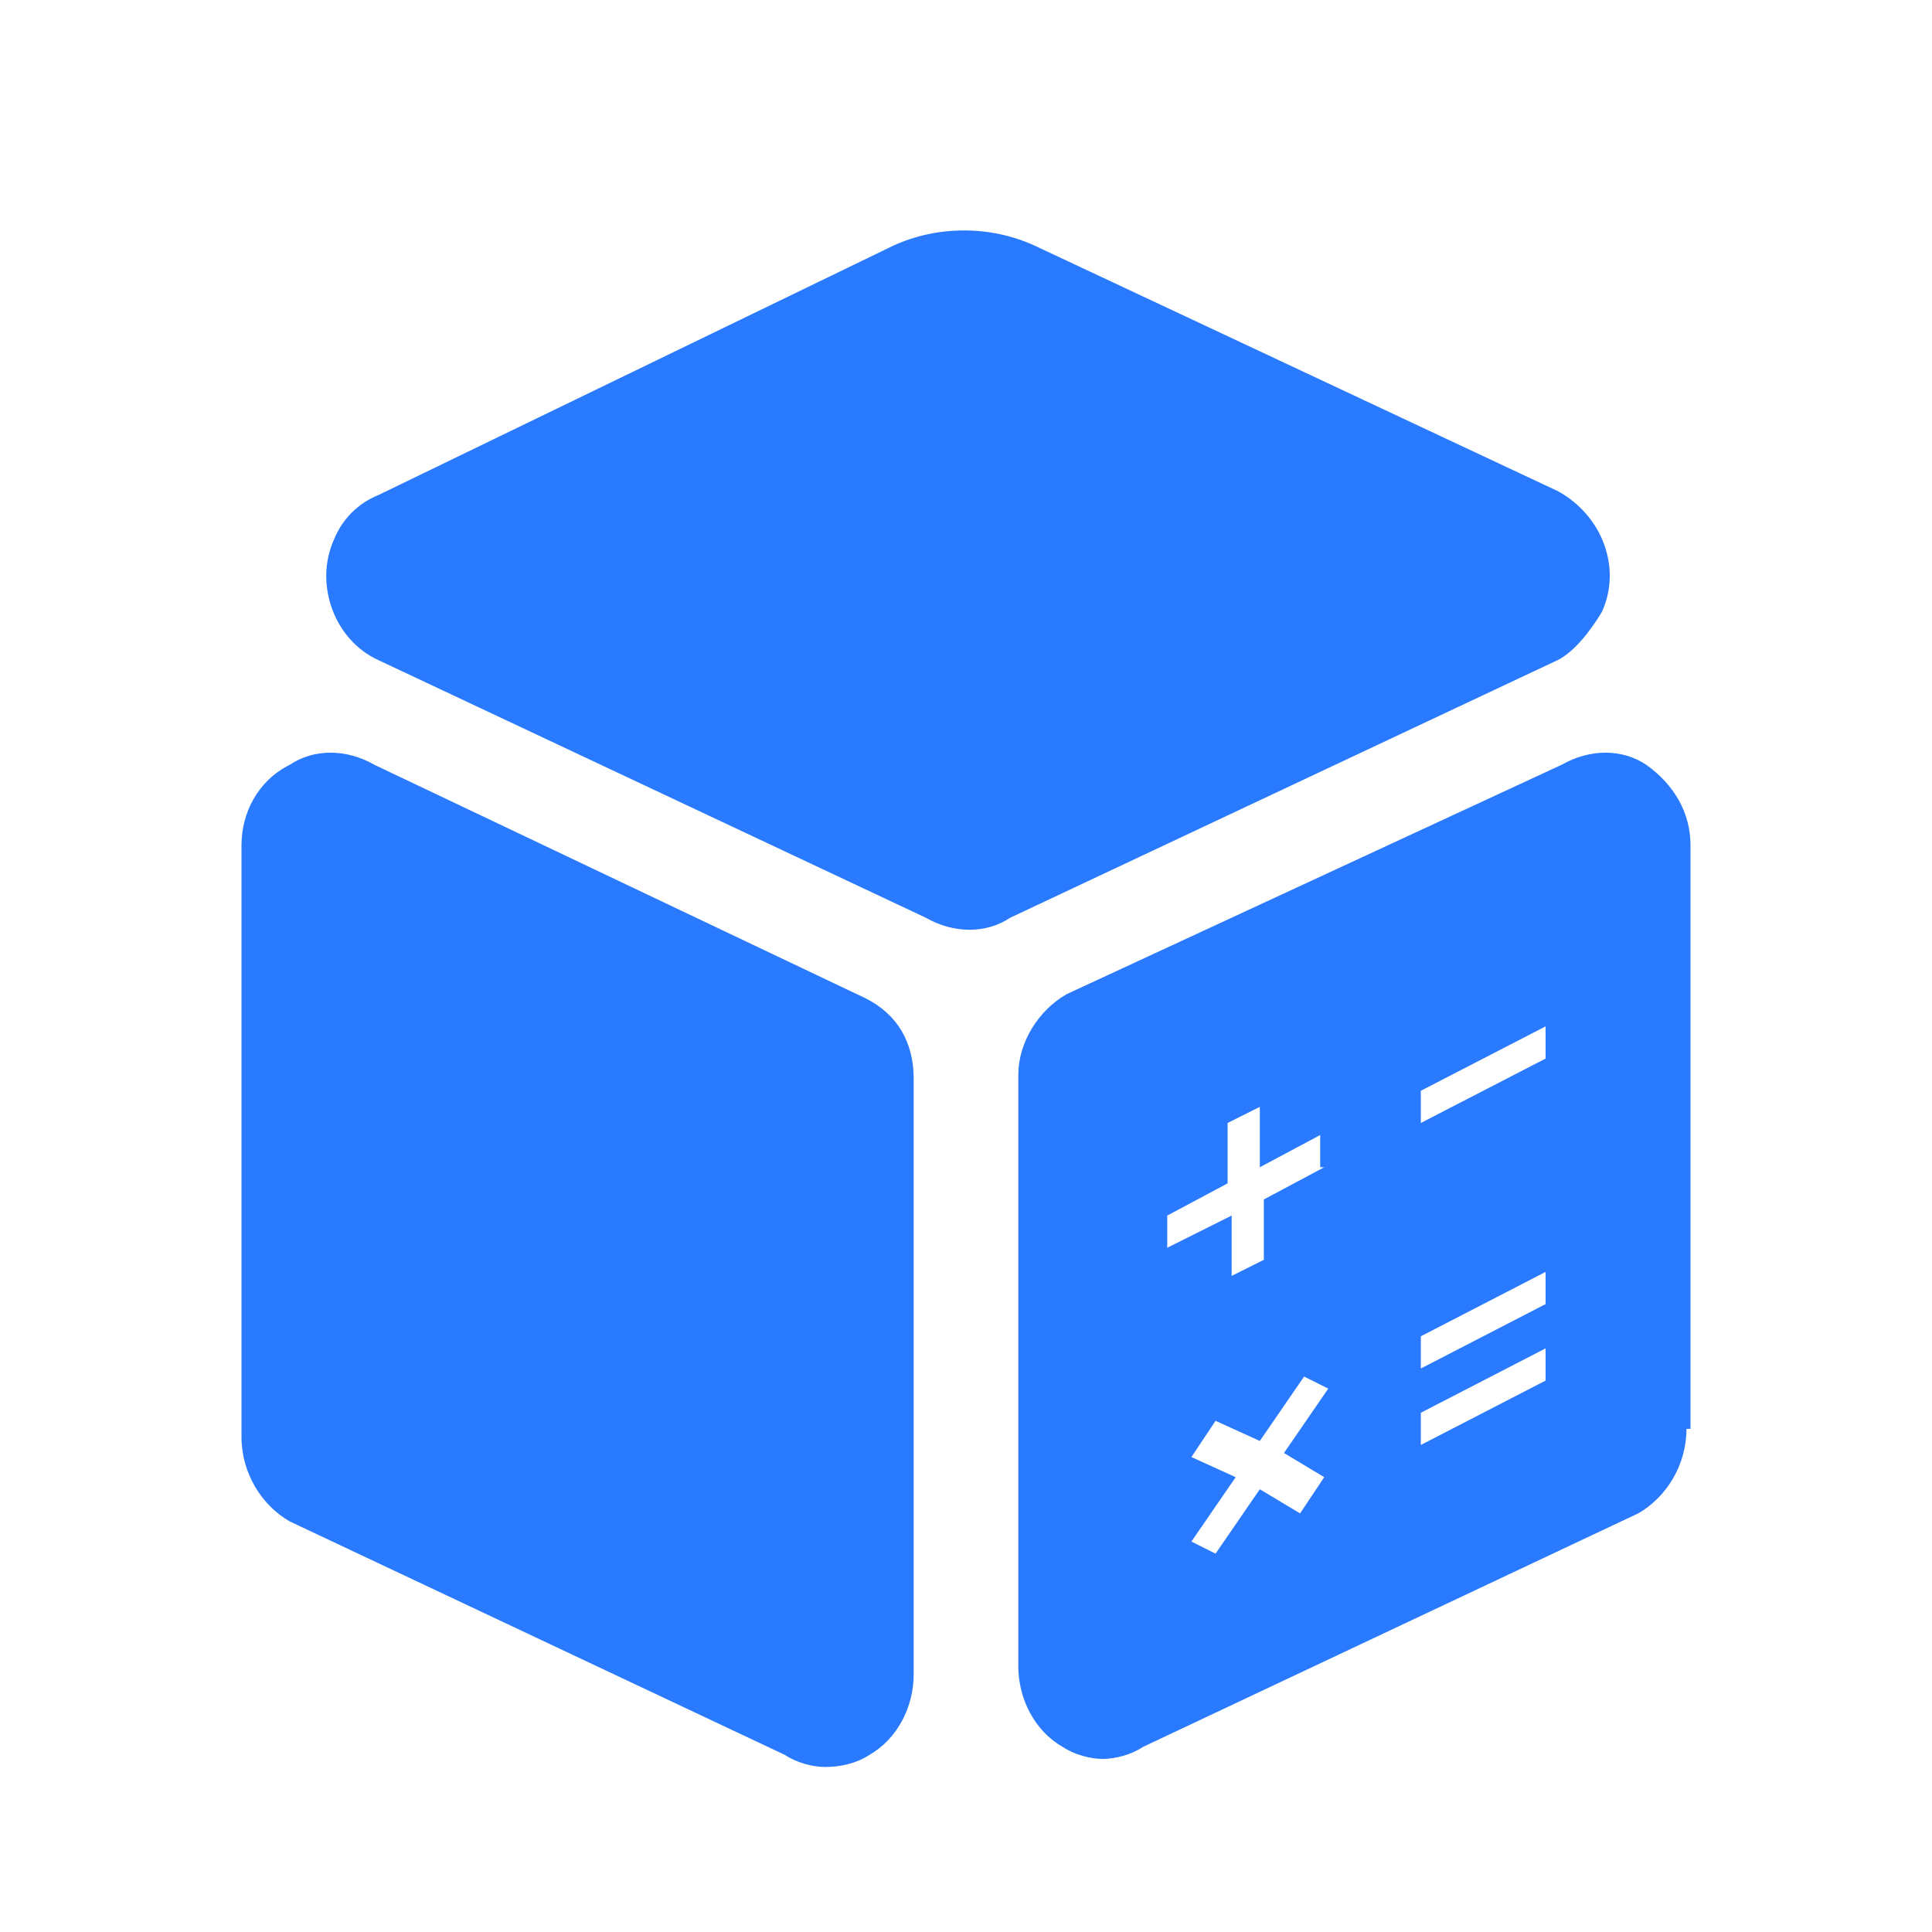
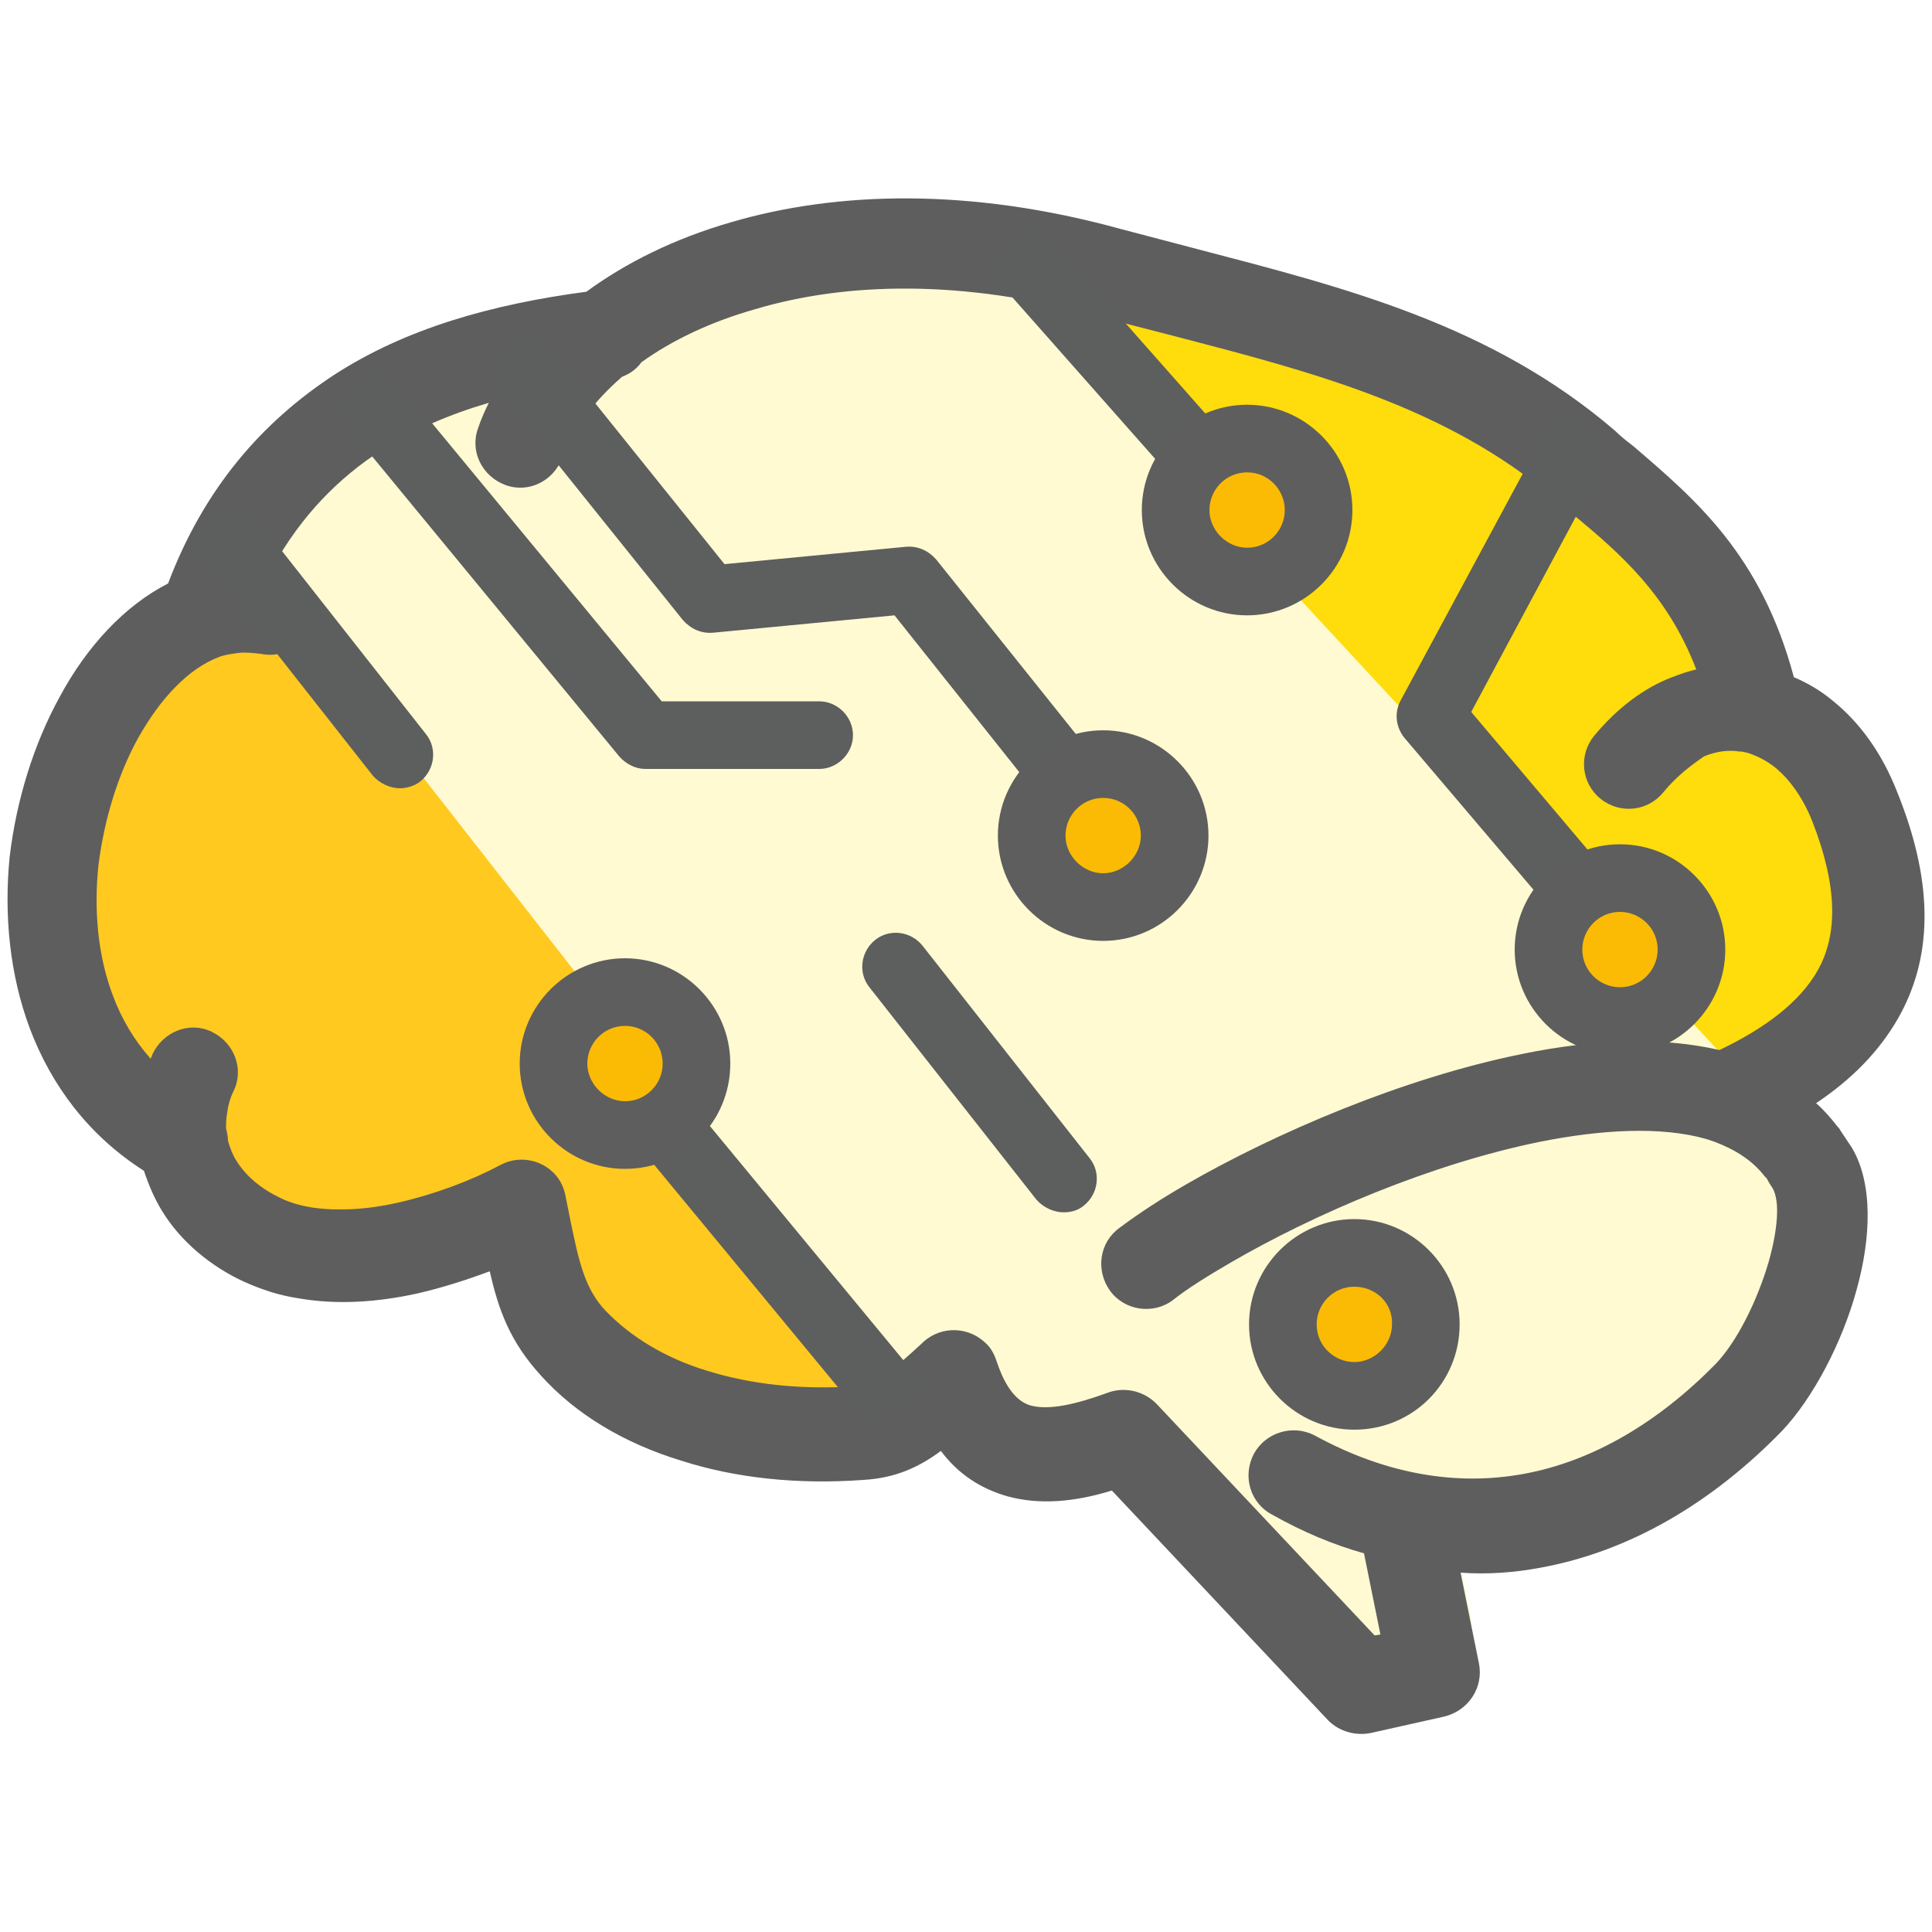
- <svg xmlns="http://www.w3.org/2000/svg" t="1687444420886" class="icon" viewBox="0 0 1024 1024" version="1.1" p-id="1526" width="200" height="200">
-   <path d="M458.667 529.067L198.4 405.333c-14.933-8.533-32-8.533-44.8 0-17.067 8.533-25.6 25.6-25.6 42.667v313.6c0 19.2 10.667 36.267 25.6 44.8l262.4 123.733c6.4 4.267 14.933 6.4 21.333 6.4 8.533 0 17.067-2.133 23.467-6.4 14.933-8.533 23.467-25.6 23.467-42.667V571.733c0-19.2-8.533-34.133-25.6-42.667zM849.067 324.267c10.667-23.467 0-51.2-23.467-64l-277.333-130.133c-23.467-10.667-51.2-10.667-74.667 0L200.533 262.4c-10.667 4.267-19.2 12.8-23.467 23.467-10.667 23.467 0 53.333 23.467 64L490.667 486.4c14.933 8.533 32 8.533 44.8 0l290.133-136.533c8.533-4.267 17.067-14.933 23.467-25.6zM872.533 405.333c-12.8-8.533-29.867-8.533-44.8 0l-262.4 121.6c-14.933 8.533-25.6 25.6-25.6 42.667v313.6c0 17.067 8.533 34.133 23.467 42.667 6.4 4.267 14.933 6.4 21.333 6.4 6.4 0 14.933-2.133 21.333-6.4l262.4-123.733c14.933-8.533 25.6-25.6 25.6-44.8h2.133V448c0-17.067-8.533-32-23.467-42.667z m-170.667 377.6l-12.8 19.2-21.333-12.8-23.467 34.133-12.8-6.4 23.467-34.133-23.467-10.667 12.8-19.2 23.467 10.667 23.467-34.133 12.8 6.4-23.467 34.133 21.333 12.8z m0-164.267l-32 17.067v32l-17.067 8.533v-32L618.667 661.333v-17.067l32-17.067v-32l17.067-8.533V618.667l32-17.067v17.067z m117.333 113.067l-66.133 34.133v-17.067l66.133-34.133v17.067z m0-40.533L753.067 725.333v-17.067l66.133-34.133v17.067z m0-130.133l-66.133 34.133v-17.067l66.133-34.133v17.067z" fill="#297AFF" p-id="1527" />
+ <svg xmlns="http://www.w3.org/2000/svg" t="1718467114526" class="icon" viewBox="0 0 1024 1024" version="1.1" p-id="2291" width="48" height="48">
+   <path d="M938.496 357.376c7.168 3.072 13.824 7.168 19.968 12.288 13.312 10.752 24.576 26.112 32.256 46.08 19.456 48.64 16.896 84.992 0.512 114.176-9.728 17.408-24.064 31.232-41.472 43.008 4.096 3.584 7.68 7.68 10.752 11.776l1.536 1.536c2.048 2.56 4.096 5.632 5.632 8.704 10.752 18.432 9.728 45.568 2.56 71.68-7.68 27.136-22.016 54.784-37.888 71.168-35.328 36.352-76.8 60.928-122.368 69.12-12.8 2.048-26.624 3.072-39.936 2.56l9.216 46.08c2.56 12.288-5.12 24.064-17.408 26.624l-37.376 8.192c-7.68 1.536-15.872-0.512-21.504-6.656L593.92 768c-18.944 5.632-36.864 7.168-52.736 3.072-13.312-3.584-25.088-11.264-33.792-23.04-11.264 8.704-23.04 13.824-38.912 14.848-33.792 2.56-65.024-1.024-92.16-9.728-28.672-9.216-53.248-23.552-71.168-43.008-15.872-16.896-21.504-33.28-26.112-52.736-11.776 4.608-24.064 8.704-36.864 11.264-19.968 4.096-40.448 5.632-60.416 2.56-9.728-1.536-18.944-4.608-27.648-8.192-17.408-8.192-32.256-20.48-41.472-35.84-4.096-6.144-7.168-13.312-9.216-20.48-28.16-18.432-47.104-43.52-57.344-71.68-10.24-27.648-13.312-57.856-10.24-87.552 3.072-29.184 11.776-57.344 25.088-80.896 13.824-25.088 32.768-45.568 54.784-57.344 18.432-47.616 47.104-81.92 83.968-105.472 36.352-23.04 79.36-35.84 127.488-41.984 19.968-14.848 44.544-27.136 73.216-35.328 53.248-15.36 120.832-17.408 197.12 3.072 13.312 3.584 26.112 7.168 38.912 10.24 75.264 19.456 148.48 38.4 210.944 92.16 2.048 2.048 5.632 4.608 9.216 7.68 31.744 27.136 65.024 55.296 81.92 117.76z" fill="#FFFAD2" p-id="2292" />
+   <path d="M969.216 620.032c-1.536-5.632-3.072-11.264-6.144-15.872-2.048-3.072-3.584-6.144-5.632-8.704l-1.536-1.536c-3.072-4.096-6.656-8.192-10.752-11.776 17.408-11.776 31.744-25.6 41.472-43.008 16.384-29.184 18.944-66.048-0.512-114.176-8.192-19.968-19.456-35.328-32.256-46.08-6.144-5.12-12.8-9.216-19.968-12.288-16.896-62.464-49.664-90.112-81.92-116.736-3.584-3.072-7.168-5.632-9.216-7.68-62.464-53.76-136.192-72.704-210.944-92.16-12.8-3.072-25.6-6.656-38.912-10.24-28.672-7.68-55.808-12.288-81.92-14.336l458.24 494.592z" fill="#FFDC0B" p-id="2293" />
+   <path d="M125.952 286.208c-3.584 7.68-7.168 15.36-10.752 23.552-22.016 11.264-40.448 31.744-54.784 57.344C47.616 390.656 38.912 418.816 35.84 448c-3.072 29.184 0 59.904 10.24 87.552 10.752 28.16 29.184 53.248 57.344 71.68 2.048 7.168 5.12 13.824 9.216 20.48 9.728 15.36 24.576 27.648 41.472 35.84 8.704 4.096 17.92 6.656 27.648 8.192 19.456 3.072 40.448 1.536 60.416-2.56 12.8-2.56 25.088-6.656 36.864-11.264 4.608 19.456 10.24 35.84 26.112 52.736 17.92 18.944 42.496 33.792 71.168 43.008 27.136 8.704 58.368 11.776 92.16 9.728 9.728-0.512 17.92-3.072 25.088-6.656L125.952 286.208z" fill="#FFC91F" p-id="2294" />
+   <path d="M950.784 358.912c7.168 3.072 14.336 7.168 20.992 12.8 13.824 11.264 25.6 27.136 33.792 48.128 20.48 50.688 17.92 89.088 0.512 119.808-10.24 17.92-25.088 32.768-43.52 45.056 4.096 3.584 7.68 7.68 11.264 12.288 0.512 0.512 1.024 1.024 1.536 2.048l6.144 9.216c11.264 18.944 10.24 47.616 2.56 75.264-7.68 28.16-23.04 57.344-39.424 74.752-36.864 37.888-80.384 64-128.512 72.704-13.824 2.56-27.648 3.584-41.984 2.56l9.728 48.128c2.56 12.8-5.632 25.088-18.432 28.16l-38.912 8.704c-7.68 1.536-16.384-0.512-22.528-6.656l-114.688-121.856c-19.968 6.144-38.4 7.68-55.296 3.072-14.336-4.096-26.112-11.776-35.328-24.064-11.776 8.704-24.064 14.336-40.96 15.36-35.328 2.56-68.096-1.024-96.768-10.24-30.208-9.216-55.808-24.576-74.24-45.056-16.384-17.92-22.528-34.816-27.136-55.296-12.288 4.608-25.088 8.704-38.4 11.776-20.992 4.608-42.496 6.144-62.976 2.56-10.24-1.536-19.456-4.608-28.672-8.704-17.92-8.192-33.792-21.504-43.52-37.376-4.096-6.656-7.168-13.824-9.728-21.504-29.696-18.944-49.152-45.568-60.416-75.264C5.12 516.608 2.048 484.864 5.12 454.144c3.584-30.208 12.8-59.904 26.624-84.992 14.336-26.624 34.304-48.128 57.344-59.904 18.944-50.176 49.664-85.504 88.064-110.592 37.888-24.576 83.456-37.376 133.632-44.032 20.992-15.36 46.592-28.16 76.8-36.864 55.808-16.384 126.464-18.432 206.336 3.584 13.824 3.584 27.136 7.168 40.96 10.752 78.336 20.48 155.648 39.936 221.184 96.256 2.048 2.048 5.632 5.12 9.728 8.192 32.768 28.16 67.584 57.344 84.992 122.368zM881.664 419.84c-8.192 10.24-23.04 11.776-33.28 3.584-10.24-8.192-11.776-23.04-3.584-33.28 12.288-14.848 26.624-25.6 41.472-31.232 4.096-1.536 8.192-3.072 12.8-4.096-15.36-39.936-40.448-61.44-65.024-81.92-2.56-2.56-5.632-4.608-9.728-8.192-57.344-49.152-129.024-67.584-201.728-86.528-13.824-3.584-28.16-7.168-41.472-10.752-70.656-19.456-132.608-17.92-180.736-3.584-23.552 6.656-44.032 16.384-60.416 28.16-2.56 3.584-6.144 6.144-10.24 7.68-15.36 13.312-26.112 28.16-31.744 43.008-4.608 12.288-17.92 18.944-30.208 14.336-12.288-4.608-18.944-17.92-14.336-30.208 1.536-4.608 3.584-9.216 5.632-13.312-20.992 6.144-39.936 14.336-56.832 25.088-23.04 14.848-42.496 34.816-57.344 61.44h1.536c12.8 2.048 22.016 14.336 19.456 27.136s-14.336 22.016-27.136 19.456c-4.096-0.512-8.704-1.024-12.8-0.512-3.584 0.512-7.168 1.024-9.728 2.048-16.384 6.144-31.232 22.016-43.008 43.008-10.752 19.456-17.92 43.008-20.992 67.072-2.56 23.552-0.512 48.128 7.68 69.632 4.608 12.288 11.264 23.552 19.968 33.28l1.024-2.56c5.632-11.776 19.456-17.408 31.232-11.776s17.408 19.456 11.776 31.232c-2.048 4.096-3.072 8.192-3.584 12.288-0.512 2.56-0.512 5.632-0.512 7.68 0.512 2.048 1.024 4.608 1.024 6.656 1.024 3.584 2.56 7.68 4.608 10.752 5.12 8.192 13.312 14.848 23.04 19.456 5.12 2.56 10.752 4.096 16.896 5.12 13.824 2.048 29.696 1.024 45.568-2.56 19.968-4.608 38.912-11.776 54.272-19.968 11.264-6.144 26.112-2.048 32.256 9.728 1.024 2.048 1.536 3.584 2.048 5.632l3.072 15.36c4.096 19.456 7.168 34.816 18.432 46.592 13.312 13.824 31.744 25.088 53.76 31.744 23.04 7.168 49.664 10.24 79.36 8.192 10.24-1.024 20.48-9.728 34.816-23.04l0.512-0.512c9.728-8.704 24.576-8.192 33.792 1.536 2.56 2.56 4.096 6.144 5.12 9.216 4.608 13.824 10.752 20.992 17.92 23.04 9.728 2.56 23.552-0.512 40.448-6.656 9.216-3.584 19.456-1.024 26.112 5.632l115.712 122.88 3.072-0.512-8.704-43.008c-16.384-4.608-32.256-11.264-48.64-20.48-11.776-6.144-15.872-20.48-9.728-32.256 6.144-11.264 20.48-15.872 32.256-9.728 38.4 20.992 75.776 26.624 110.08 20.48 37.376-6.656 72.192-27.648 102.4-58.368 11.264-11.776 22.016-33.28 28.16-54.272 4.608-16.384 6.144-31.744 2.048-38.912-1.024-1.536-2.048-3.072-3.072-5.12l-1.024-1.024c-6.656-8.704-15.872-14.336-26.624-18.432l-4.608-1.536c-23.552-6.656-54.784-5.12-88.064 1.536-57.856 11.776-119.808 38.4-163.84 64-12.288 7.168-23.04 13.824-30.72 19.968-10.24 7.68-25.6 5.632-33.28-5.12s-5.632-25.6 5.12-33.28c10.24-7.68 22.016-15.36 35.328-23.04 47.104-27.136 114.688-56.32 178.176-69.12 37.376-7.68 73.728-9.216 104.448-2.048 23.552-11.264 42.496-25.088 52.224-42.496 10.24-18.432 10.752-43.52-3.072-78.848-5.12-12.8-12.288-22.528-19.968-28.672-4.608-3.584-9.728-6.144-14.848-7.68-1.024 0-2.048-0.512-2.56-0.512h-1.024c-6.144-1.024-12.8 0-18.944 2.56-6.656 4.608-14.336 10.24-21.504 18.944z" fill="#5E5E5E" p-id="2295" />
+   <path d="M563.712 428.032c-5.12 0-10.24-2.048-13.824-6.656L474.112 326.144l-96.256 9.216c-6.144 0.512-11.776-2.048-15.872-6.656L266.24 209.408c-6.144-7.68-5.12-18.944 2.56-25.088 7.68-6.144 18.944-5.12 25.088 2.56L384 299.008l96.256-9.216c6.144-0.512 11.776 2.048 15.872 6.656l81.92 102.4c6.144 7.68 5.12 18.944-2.56 25.088-4.096 2.56-7.68 4.096-11.776 4.096z" fill="#5D5E5E" p-id="2296" />
+   <path d="M434.176 407.552h-92.16c-5.12 0-10.24-2.56-13.824-6.656l-143.36-174.08c-6.144-7.68-5.12-18.944 2.56-25.088 7.68-6.144 18.944-5.12 25.088 2.56l138.24 167.424h83.456c9.728 0 17.92 8.192 17.92 17.92s-8.192 17.92-17.92 17.92zM211.968 417.792c-5.12 0-10.752-2.56-14.336-6.656l-88.576-112.64c-6.144-7.68-4.608-18.944 3.072-25.088 7.68-6.144 18.944-4.608 25.088 3.072l88.576 112.64c6.144 7.68 4.608 18.944-3.072 25.088-2.56 2.048-6.656 3.584-10.752 3.584zM563.712 642.56c-5.12 0-10.752-2.56-14.336-6.656l-88.576-112.64c-6.144-7.68-4.608-18.944 3.072-25.088 7.68-6.144 18.944-4.608 25.088 3.072l88.576 112.64c6.144 7.68 4.608 18.944-3.072 25.088-3.072 2.56-6.656 3.584-10.752 3.584zM523.018 142.259l26.854-23.736 104.1 117.76-26.849 23.741zM331.546 598.968l27.633-22.825 129.792 157.112-27.638 22.825zM833.536 485.888c-5.12 0-10.24-2.048-13.824-6.144l-75.264-88.576c-4.608-5.632-5.632-13.312-2.048-19.968l75.264-139.776c4.608-8.704 15.36-11.776 24.064-7.168 8.704 4.608 11.776 15.36 7.168 24.064l-69.12 129.024 67.072 79.36c6.144 7.68 5.632 18.944-2.048 25.088-3.072 2.56-7.168 4.096-11.264 4.096z" fill="#5D5E5E" p-id="2297" />
+   <path d="M584.704 442.88m-37.888 0a37.888 37.888 0 1 0 75.776 0 37.888 37.888 0 1 0-75.776 0Z" fill="#FBBB04" p-id="2298" />
+   <path d="M584.704 498.688c-30.72 0-55.808-25.088-55.808-55.808s25.088-55.808 55.808-55.808 55.808 25.088 55.808 55.808-25.088 55.808-55.808 55.808z m0-75.776c-11.264 0-19.968 9.216-19.968 19.968s9.216 19.968 19.968 19.968 19.968-9.216 19.968-19.968-8.704-19.968-19.968-19.968z" fill="#5E5E5E" p-id="2299" />
+   <path d="M660.992 270.336m-37.888 0a37.888 37.888 0 1 0 75.776 0 37.888 37.888 0 1 0-75.776 0Z" fill="#FBBB04" p-id="2300" />
+   <path d="M660.992 326.144c-30.72 0-55.808-25.088-55.808-55.808s25.088-55.808 55.808-55.808S716.8 239.616 716.8 270.336s-25.088 55.808-55.808 55.808z m0-75.776c-11.264 0-19.968 9.216-19.968 19.968s9.216 19.968 19.968 19.968c11.264 0 19.968-9.216 19.968-19.968s-8.704-19.968-19.968-19.968z" fill="#5E5E5E" p-id="2301" />
+   <path d="M331.264 563.712m-37.888 0a37.888 37.888 0 1 0 75.776 0 37.888 37.888 0 1 0-75.776 0Z" fill="#FBBB04" p-id="2302" />
+   <path d="M331.264 619.52c-30.72 0-55.808-25.088-55.808-55.808s25.088-55.808 55.808-55.808 55.808 25.088 55.808 55.808S362.496 619.52 331.264 619.52z m0-75.776c-11.264 0-19.968 9.216-19.968 19.968s9.216 19.968 19.968 19.968c11.264 0 19.968-9.216 19.968-19.968s-8.704-19.968-19.968-19.968z" fill="#5E5E5E" p-id="2303" />
+   <path d="M717.824 701.952m-37.888 0a37.888 37.888 0 1 0 75.776 0 37.888 37.888 0 1 0-75.776 0Z" fill="#FBBB04" p-id="2304" />
+   <path d="M717.824 757.76c-30.72 0-55.808-25.088-55.808-55.808s25.088-55.808 55.808-55.808 55.808 25.088 55.808 55.808-24.576 55.808-55.808 55.808z m0-75.776c-11.264 0-19.968 9.216-19.968 19.968 0 11.264 9.216 19.968 19.968 19.968s19.968-9.216 19.968-19.968c0.512-11.264-8.704-19.968-19.968-19.968z" fill="#5E5E5E" p-id="2305" />
+   <path d="M858.624 503.296m-37.888 0a37.888 37.888 0 1 0 75.776 0 37.888 37.888 0 1 0-75.776 0Z" fill="#FBBB04" p-id="2306" />
+   <path d="M858.624 559.104c-30.72 0-55.808-25.088-55.808-55.808s25.088-55.808 55.808-55.808 55.808 25.088 55.808 55.808-25.088 55.808-55.808 55.808z m0-75.776c-11.264 0-19.968 9.216-19.968 19.968 0 11.264 9.216 19.968 19.968 19.968 11.264 0 19.968-9.216 19.968-19.968 0-11.264-9.216-19.968-19.968-19.968z" fill="#5E5E5E" p-id="2307" />
</svg>
